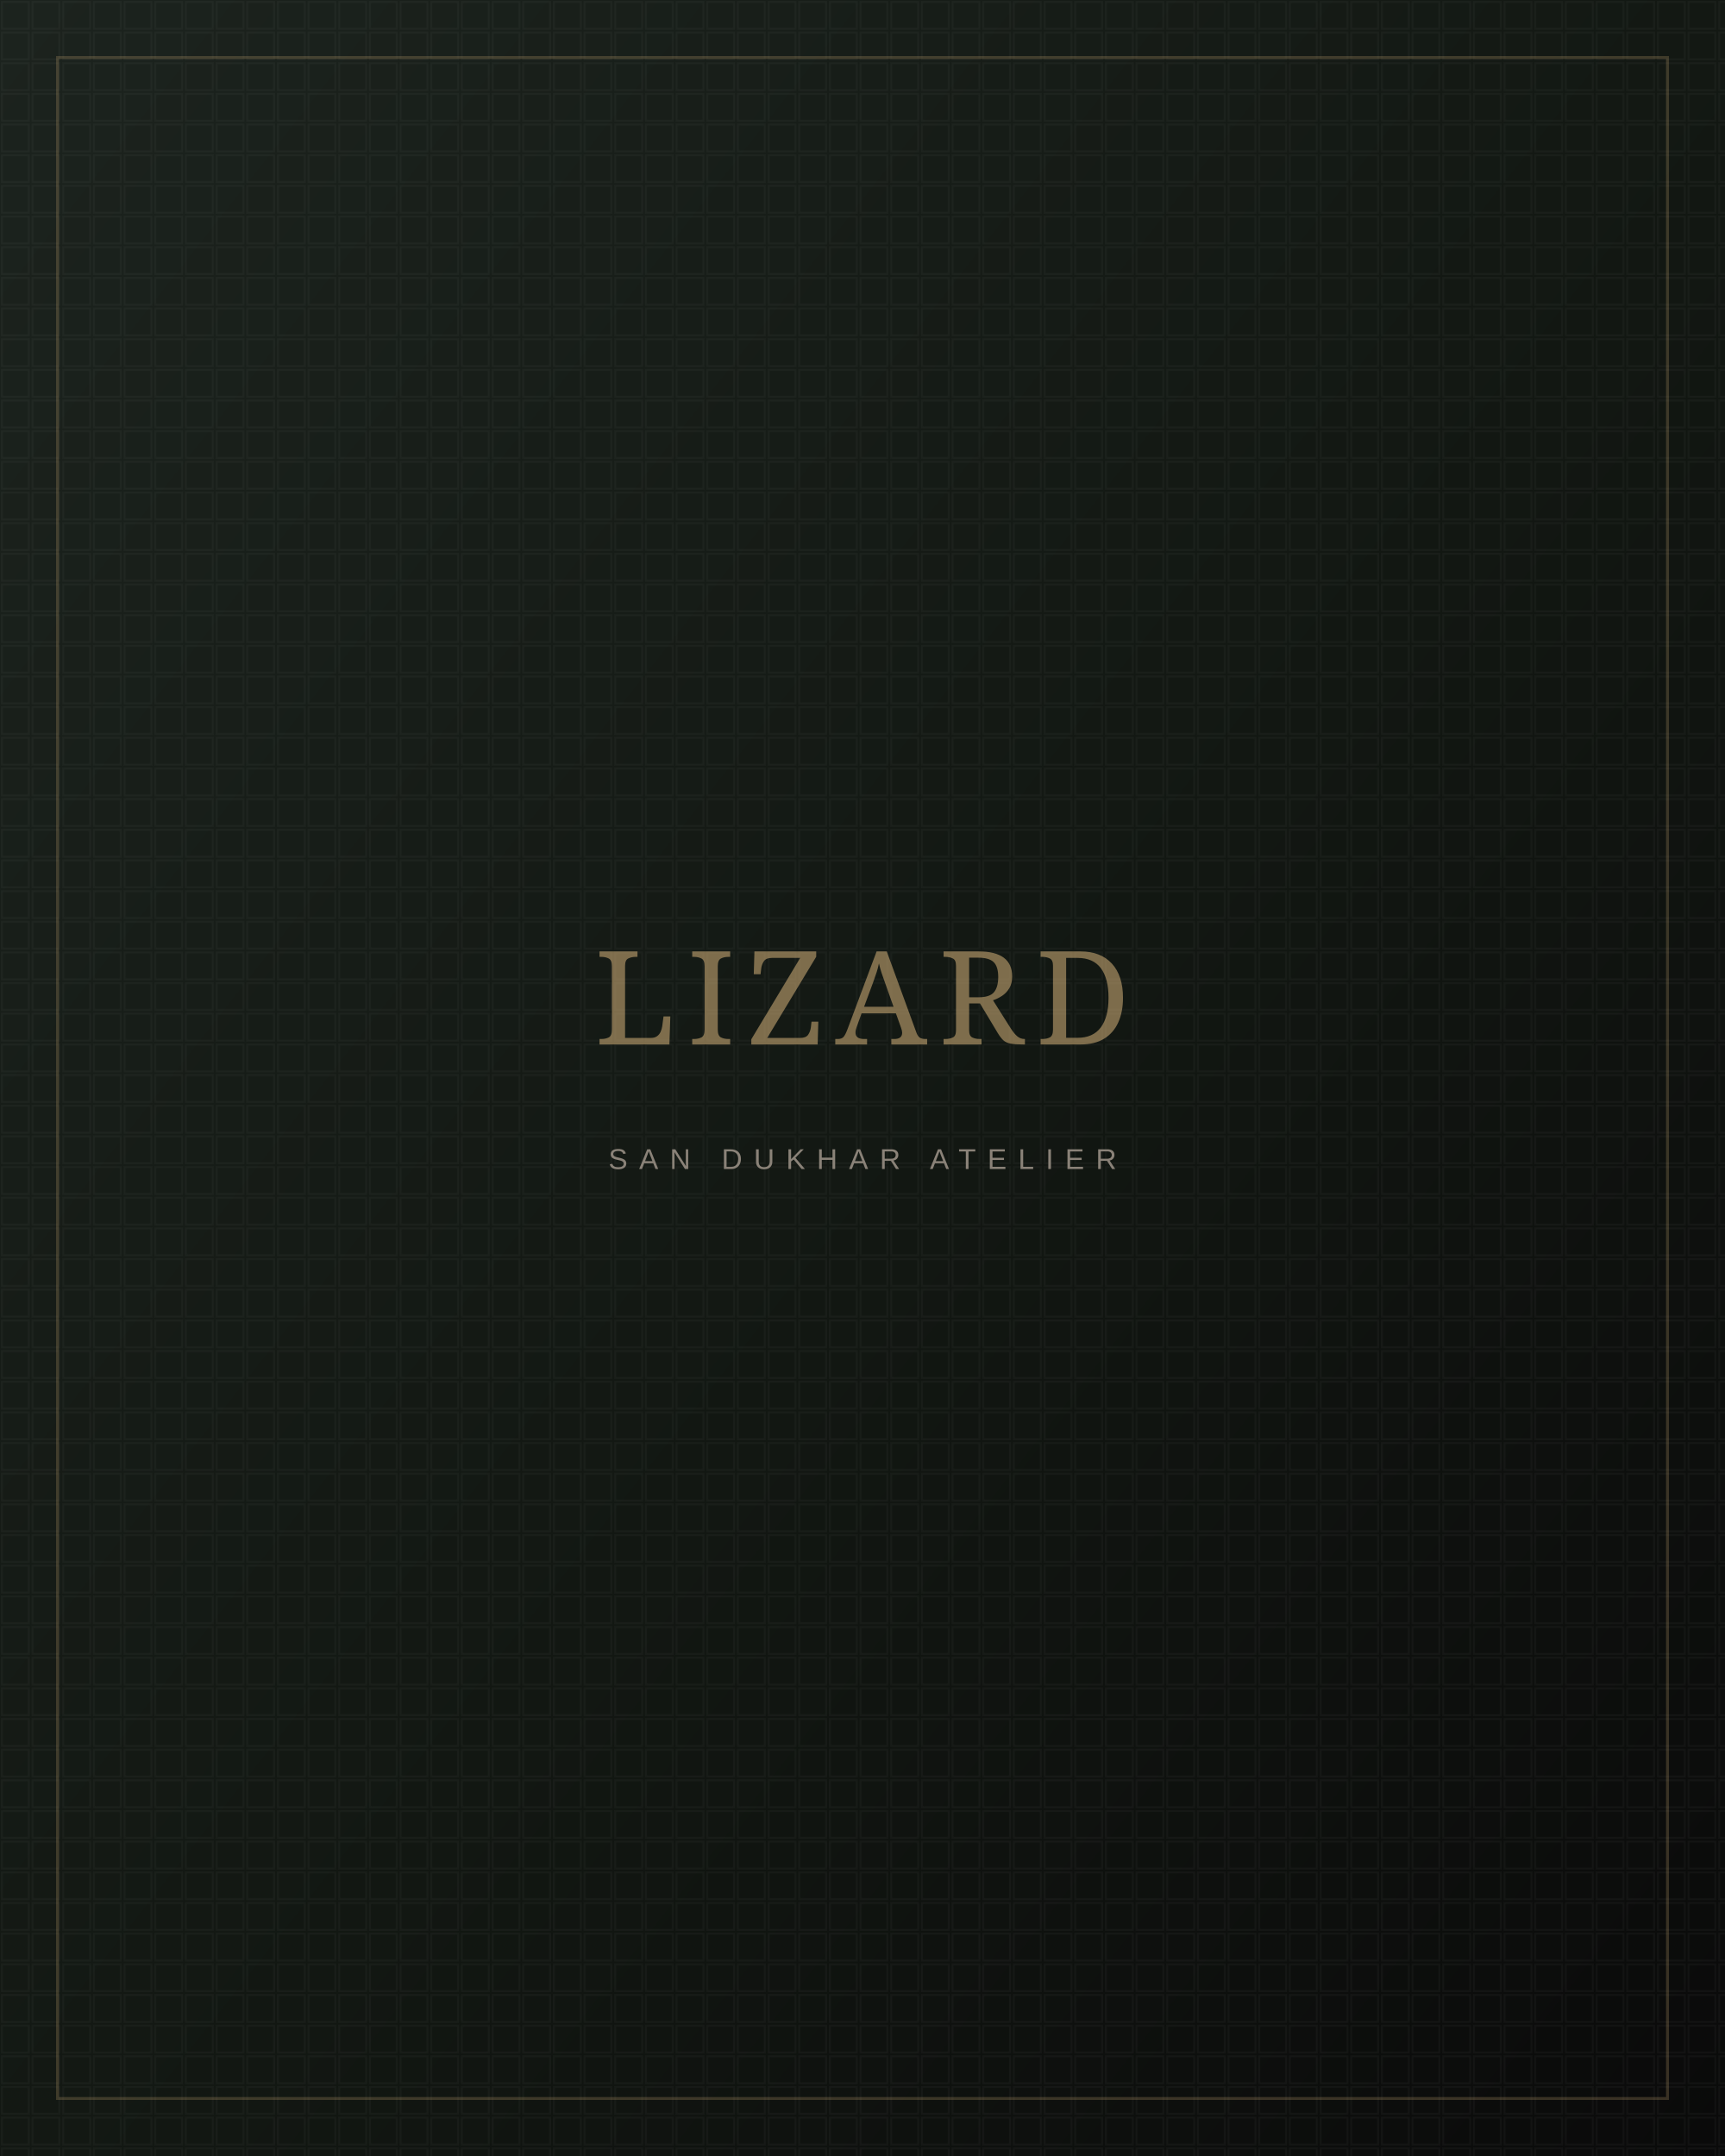
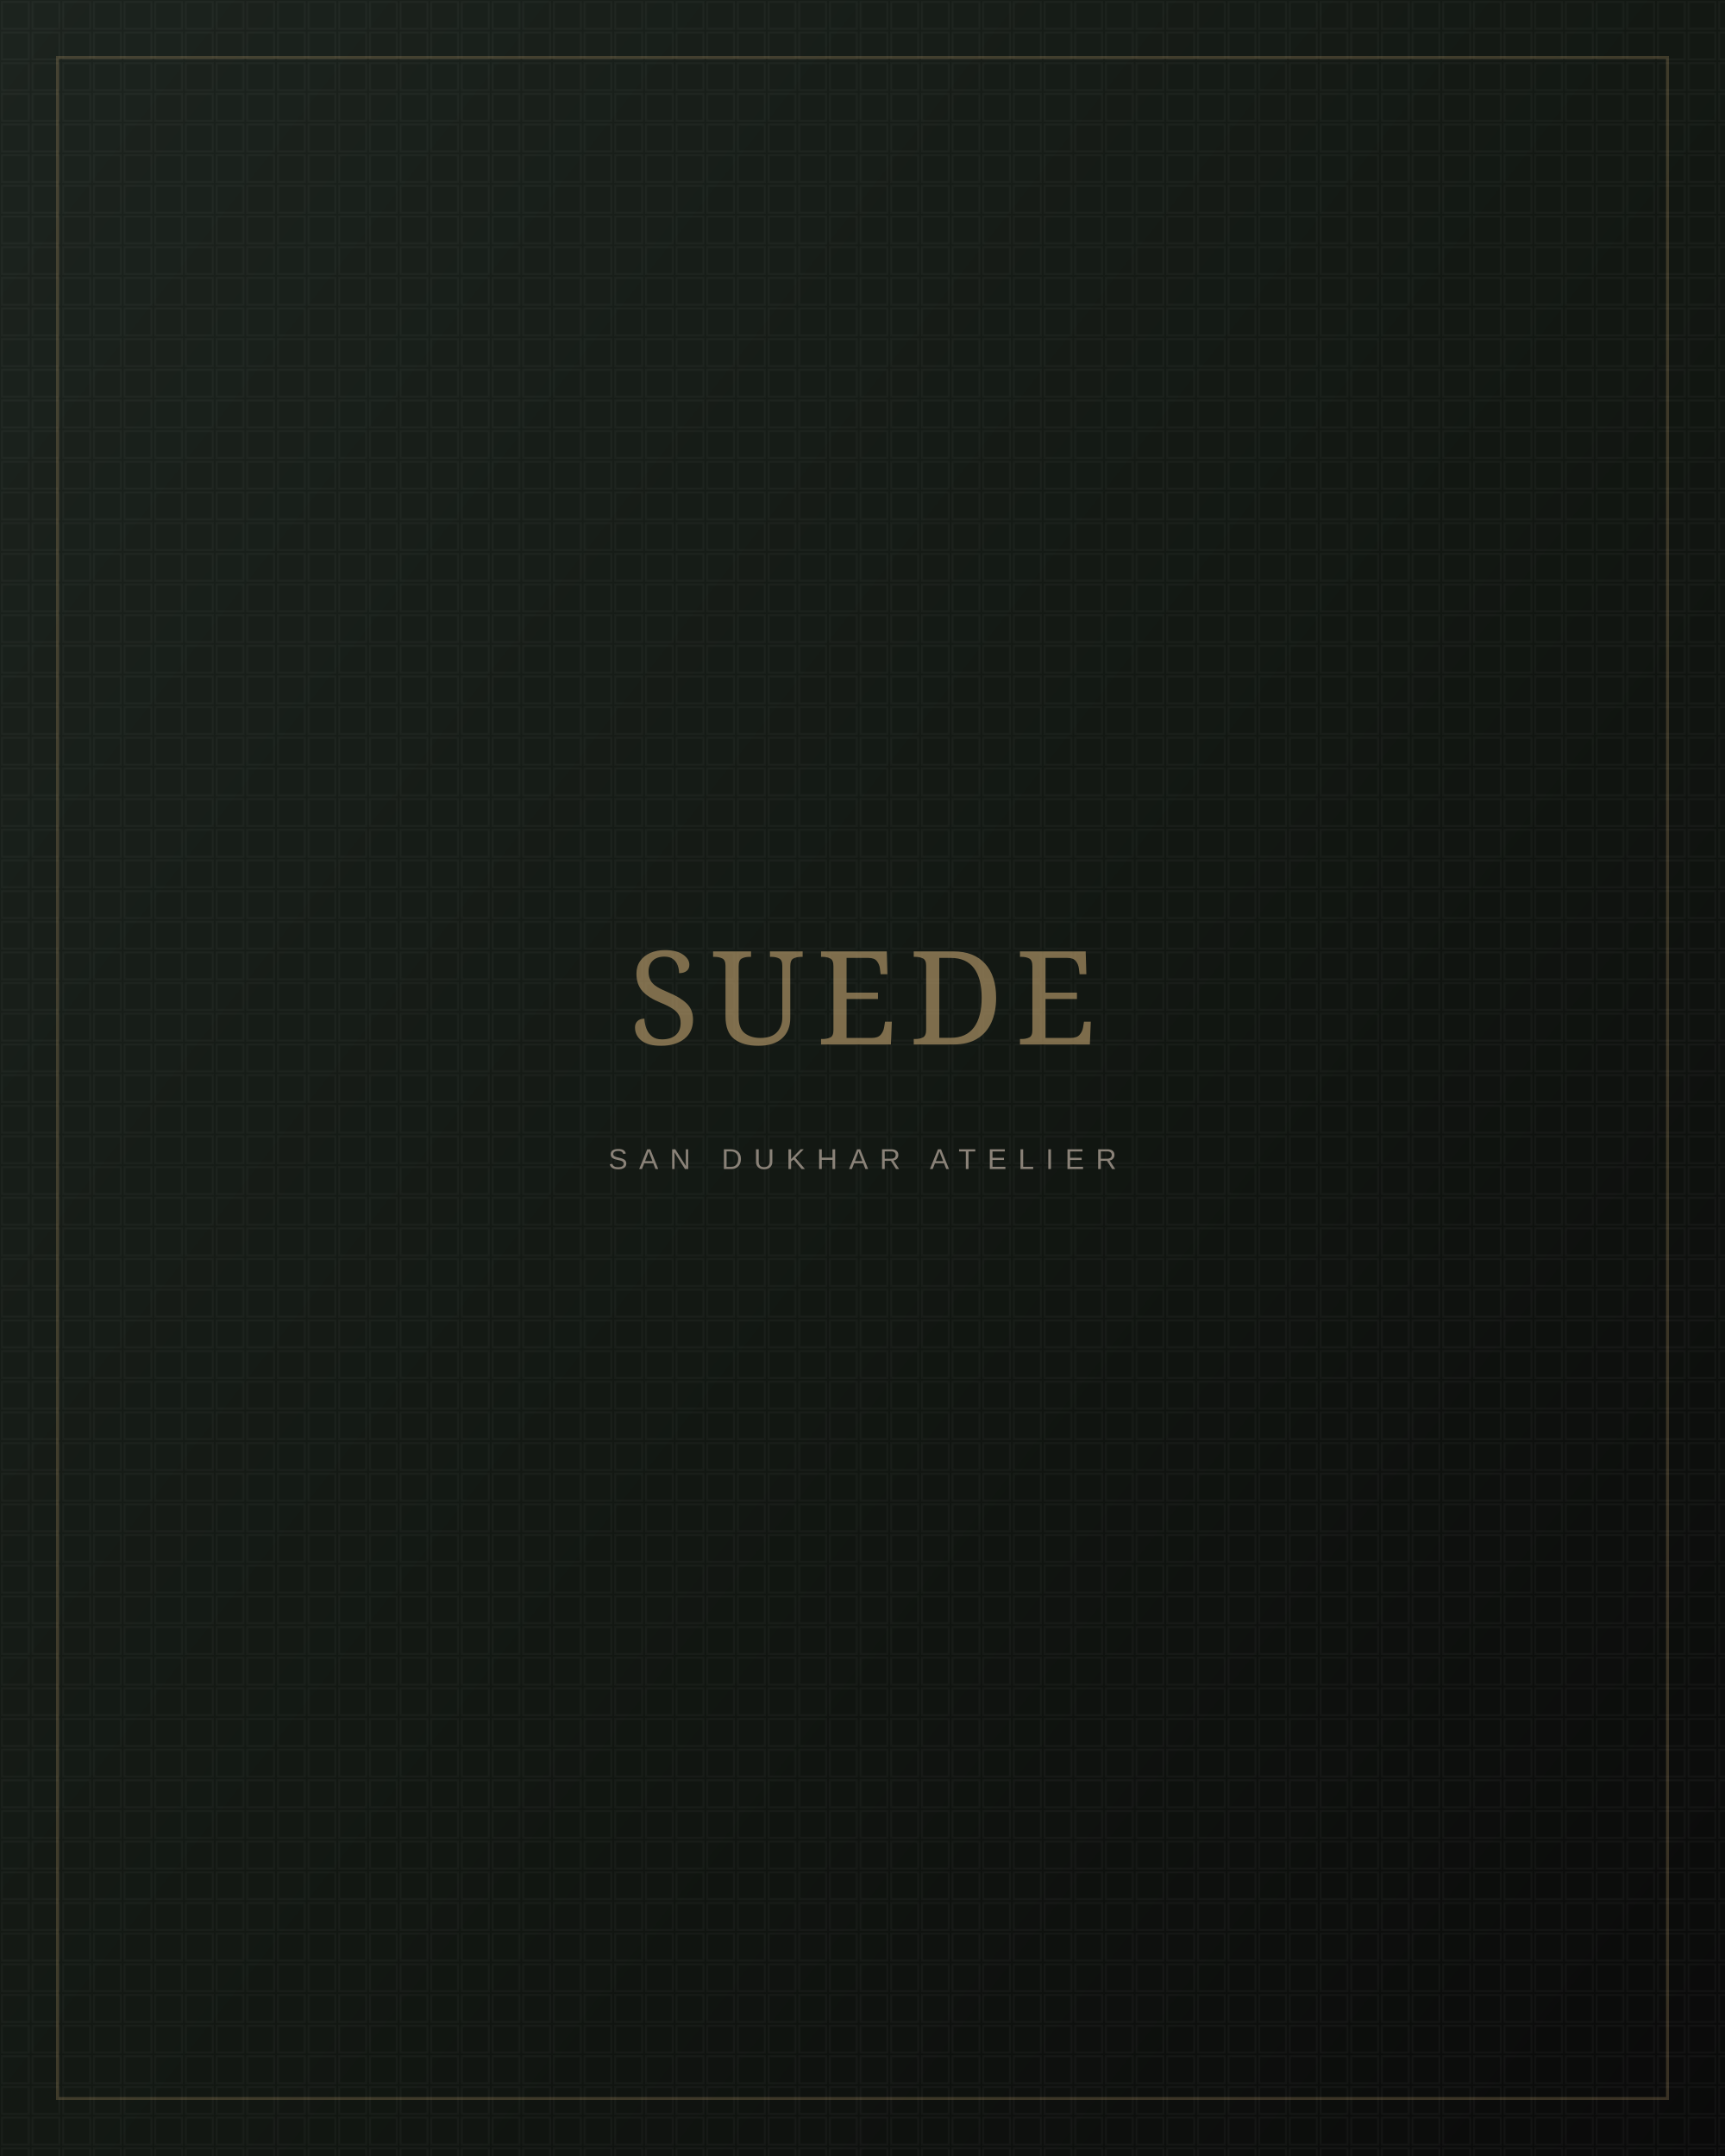
<svg xmlns="http://www.w3.org/2000/svg" width="900" height="1125" viewBox="0 0 900 1125">
  <defs>
    <linearGradient id="bg" x1="0%" y1="0%" x2="100%" y2="100%">
      <stop offset="0%" stop-color="#1c231e" />
      <stop offset="55%" stop-color="#121712" />
      <stop offset="100%" stop-color="#0a0a0a" />
    </linearGradient>
    <pattern id="grid" width="16" height="16" patternUnits="userSpaceOnUse">
      <rect width="14" height="14" x="1" y="1" fill="none" stroke="#ffffff" stroke-opacity="0.035" stroke-width="1" />
    </pattern>
  </defs>
  <rect width="900" height="1125" fill="url(#bg)" />
  <rect width="900" height="1125" fill="url(#grid)" />
  <rect x="30" y="30" width="840" height="1065" fill="none" stroke="#c5a572" stroke-opacity="0.25" stroke-width="1.5" />
-   <text x="450" y="545" text-anchor="middle" font-family="Georgia, 'Cormorant Garamond', serif" font-weight="300" font-size="68" letter-spacing="6" fill="#c5a572" fill-opacity="0.6">LIZARD</text>
+   <text x="450" y="545" text-anchor="middle" font-family="Georgia, 'Cormorant Garamond', serif" font-weight="300" font-size="68" letter-spacing="6" fill="#c5a572" fill-opacity="0.6">SUEDE</text>
  <text x="450" y="610" text-anchor="middle" font-family="Arial, sans-serif" font-size="15" letter-spacing="6" fill="#8a8278">SAN DUKHAR ATELIER</text>
</svg>
